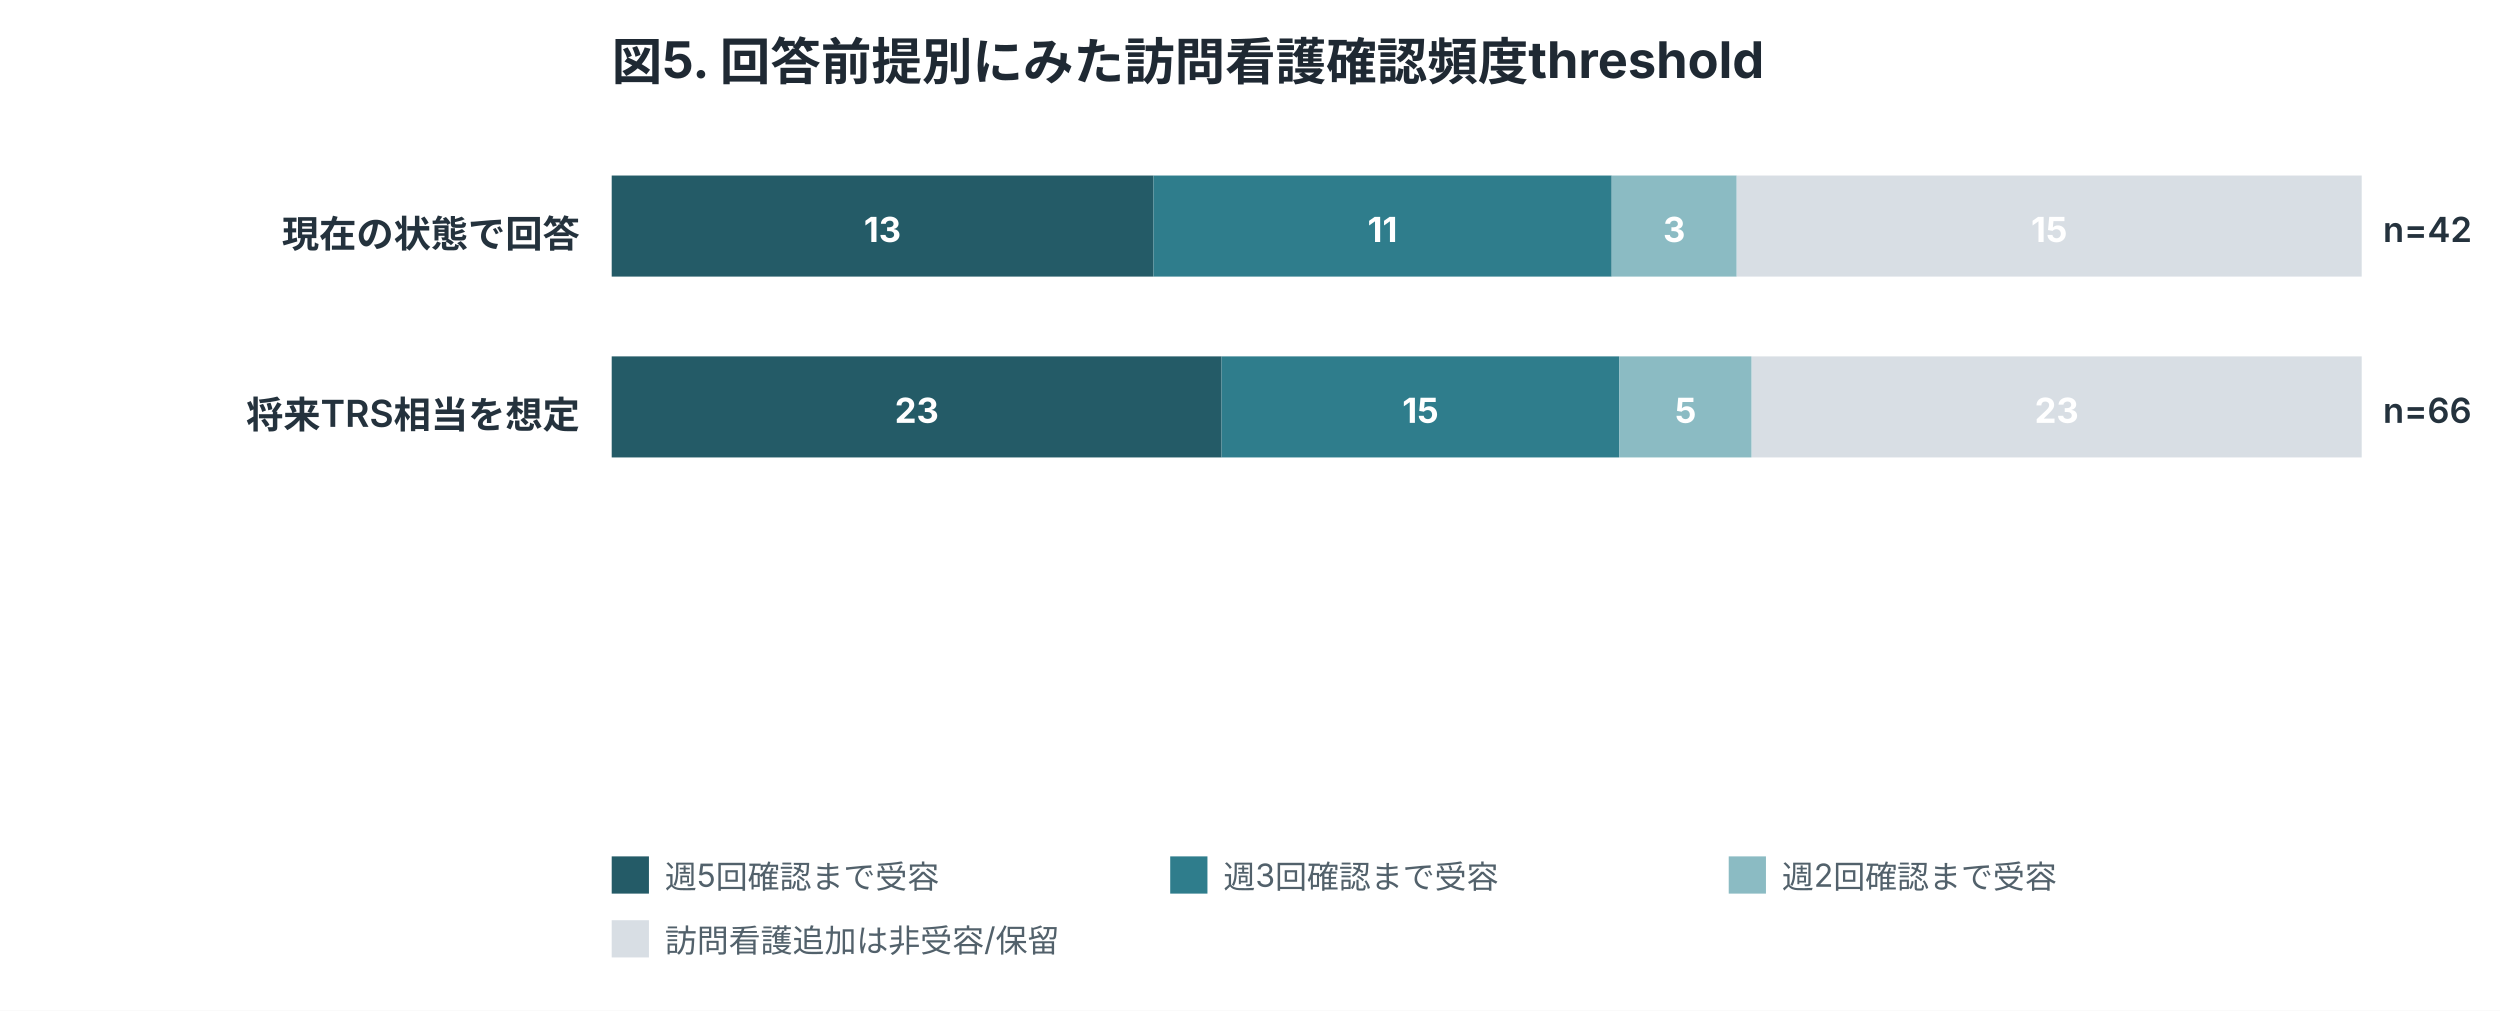
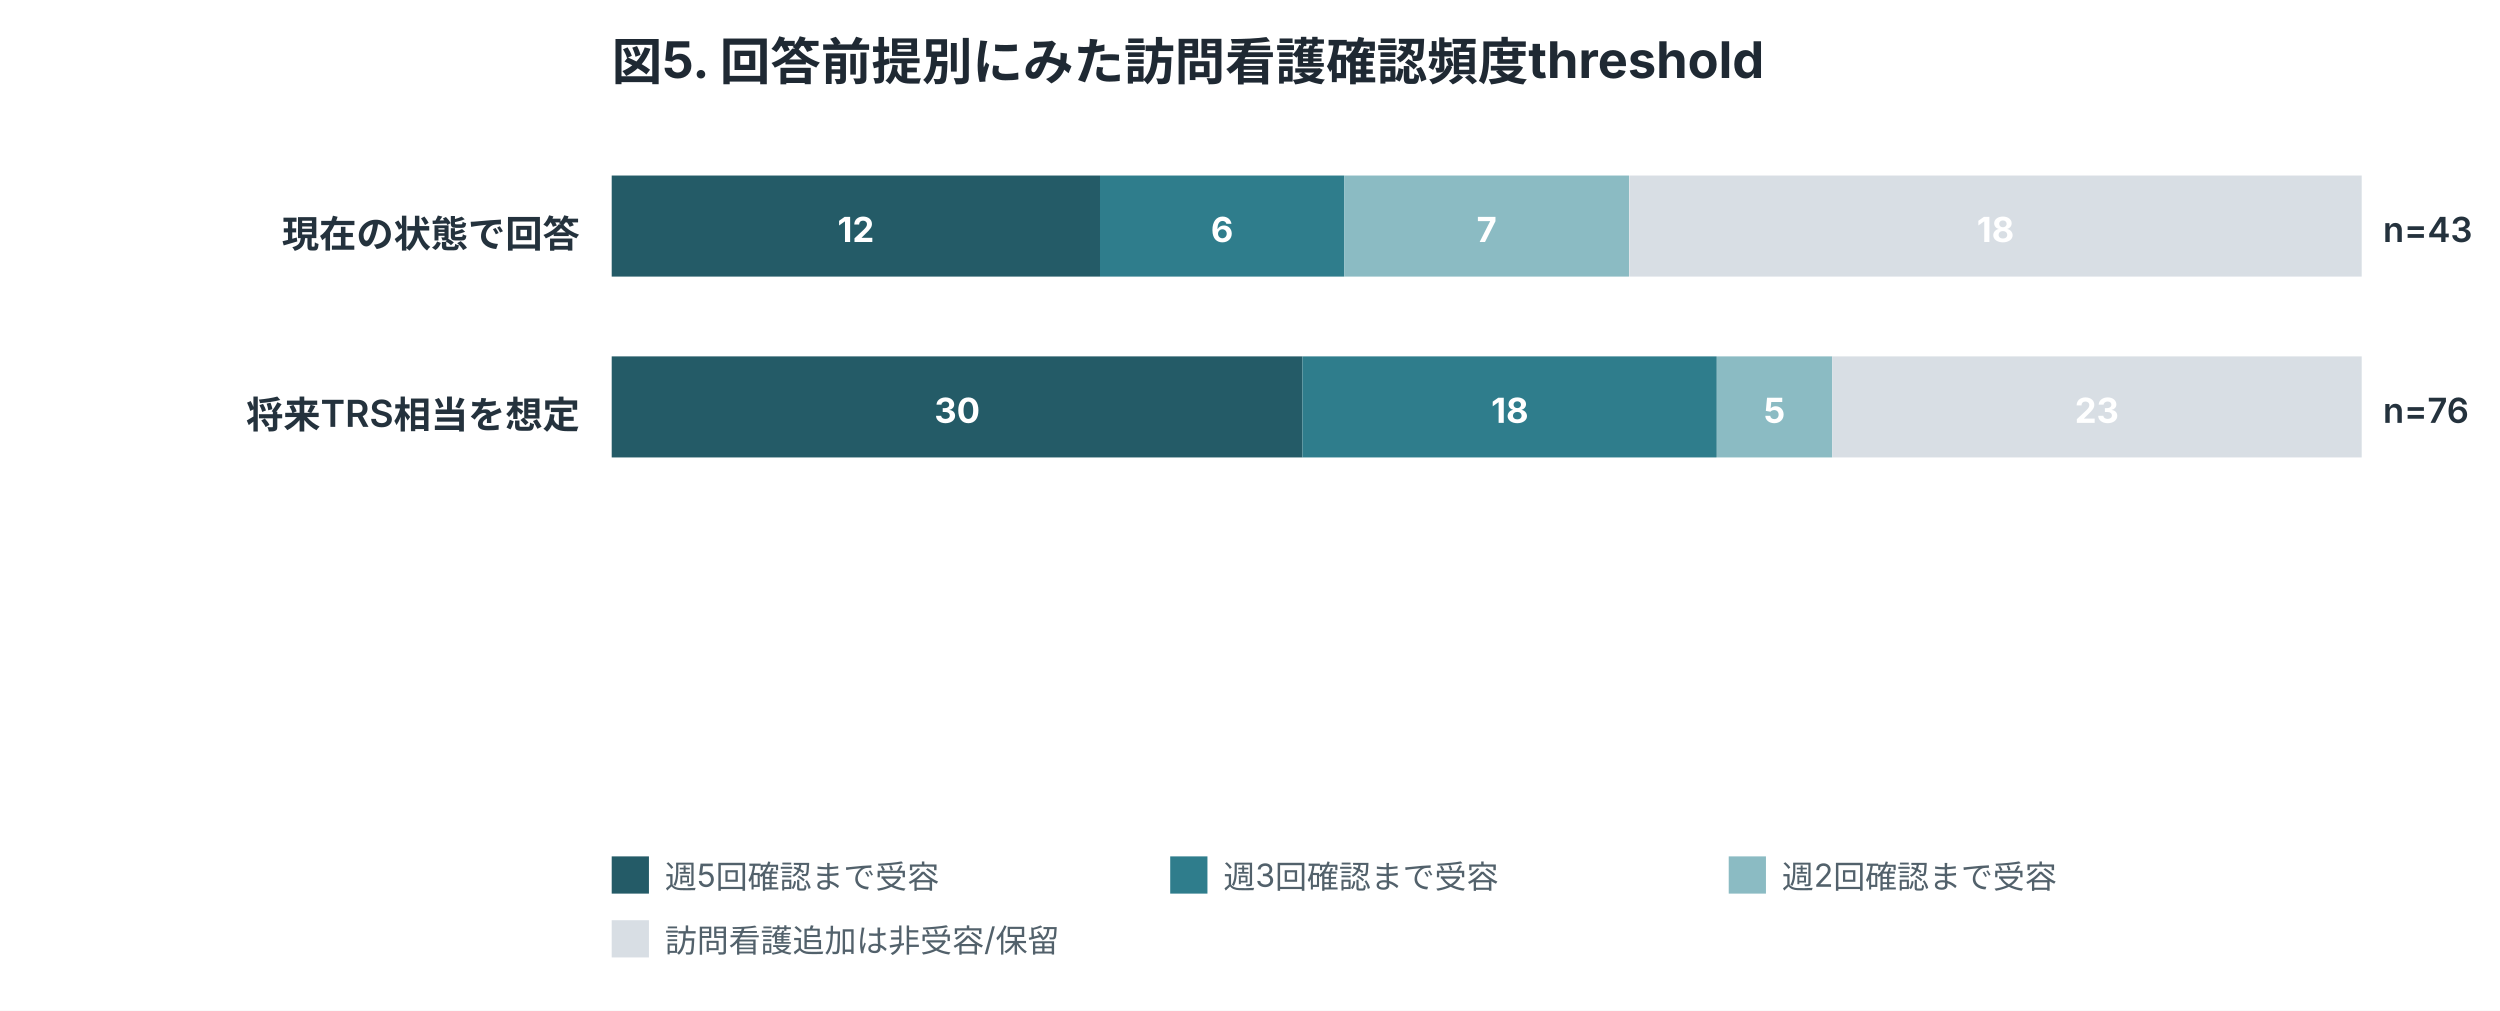
<svg xmlns="http://www.w3.org/2000/svg" width="940" height="380" viewBox="0 0 940 380" role="img">
  <style>
.title{font:700 19px -apple-system,BlinkMacSystemFont,"Segoe UI",sans-serif;fill:#1f2933}
.label{font:600 14px -apple-system,BlinkMacSystemFont,"Segoe UI",sans-serif;fill:#24323d}
.num{font:600 13px -apple-system,BlinkMacSystemFont,"Segoe UI",sans-serif;fill:#24323d}
.axis,.legend,.note{font:12px -apple-system,BlinkMacSystemFont,"Segoe UI",sans-serif;fill:#52616b}
.inside{font:700 13px -apple-system,BlinkMacSystemFont,"Segoe UI",sans-serif;fill:white}
.big{font:700 34px -apple-system,BlinkMacSystemFont,"Segoe UI",sans-serif;fill:#1f2933}
</style>
  <rect width="100%" height="100%" fill="white" />
  <text x="230" y="30" class="title">図5. 回答前提別にみた訪問看護確認頻度threshold</text>
  <text x="218" y="93" text-anchor="end" class="label">現在の状態で回答</text>
-   <rect x="230.0" y="66" width="203.7" height="38" fill="#245b67" />
-   <text x="331.8" y="91" text-anchor="middle" class="inside">13</text>
-   <rect x="433.7" y="66" width="172.3" height="38" fill="#2f7d8c" />
-   <text x="519.8" y="91" text-anchor="middle" class="inside">11</text>
-   <rect x="606.0" y="66" width="47.0" height="38" fill="#8bbbc3" />
-   <text x="629.5" y="91" text-anchor="middle" class="inside">3</text>
-   <rect x="653.0" y="66" width="235.0" height="38" fill="#d8dee4" />
-   <text x="770.5" y="91" text-anchor="middle" class="inside">15</text>
-   <text x="896" y="91" class="num">n=42</text>
+   <rect x="230.0" y="66" width="183.6" height="38" fill="#245b67" />
+   <text x="321.8" y="91" text-anchor="middle" class="inside">12</text>
+   <rect x="413.6" y="66" width="91.8" height="38" fill="#2f7d8c" />
+   <text x="459.5" y="91" text-anchor="middle" class="inside">6</text>
+   <rect x="505.4" y="66" width="107.1" height="38" fill="#8bbbc3" />
+   <text x="559.0" y="91" text-anchor="middle" class="inside">7</text>
+   <rect x="612.6" y="66" width="275.4" height="38" fill="#d8dee4" />
+   <text x="750.3" y="91" text-anchor="middle" class="inside">18</text>
+   <text x="896" y="91" class="num">n=43</text>
  <text x="218" y="161" text-anchor="end" class="label">将来TRS相当を想定</text>
-   <rect x="230.0" y="134" width="229.3" height="38" fill="#245b67" />
-   <text x="344.7" y="159" text-anchor="middle" class="inside">23</text>
-   <rect x="459.3" y="134" width="149.5" height="38" fill="#2f7d8c" />
-   <text x="534.1" y="159" text-anchor="middle" class="inside">15</text>
-   <rect x="608.8" y="134" width="49.8" height="38" fill="#8bbbc3" />
-   <text x="633.8" y="159" text-anchor="middle" class="inside">5</text>
-   <rect x="658.7" y="134" width="229.3" height="38" fill="#d8dee4" />
-   <text x="773.3" y="159" text-anchor="middle" class="inside">23</text>
-   <text x="896" y="159" class="num">n=66</text>
+   <rect x="230.0" y="134" width="259.7" height="38" fill="#245b67" />
+   <text x="359.9" y="159" text-anchor="middle" class="inside">30</text>
+   <rect x="489.7" y="134" width="155.8" height="38" fill="#2f7d8c" />
+   <text x="567.7" y="159" text-anchor="middle" class="inside">18</text>
+   <rect x="645.6" y="134" width="43.3" height="38" fill="#8bbbc3" />
+   <text x="667.2" y="159" text-anchor="middle" class="inside">5</text>
+   <rect x="688.9" y="134" width="199.1" height="38" fill="#d8dee4" />
+   <text x="788.4" y="159" text-anchor="middle" class="inside">23</text>
+   <text x="896" y="159" class="num">n=76</text>
  <rect x="230" y="322" width="14" height="14" fill="#245b67" />
  <text x="250" y="334" class="legend">週5回確認まで受容</text>
  <rect x="440" y="322" width="14" height="14" fill="#2f7d8c" />
  <text x="460" y="334" class="legend">週3回確認まで受容</text>
  <rect x="650" y="322" width="14" height="14" fill="#8bbbc3" />
  <text x="670" y="334" class="legend">週2回確認まで受容</text>
  <rect x="230" y="346" width="14" height="14" fill="#d8dee4" />
  <text x="250" y="358" class="legend">訪問看護追加は非受容/保留</text>
</svg>
